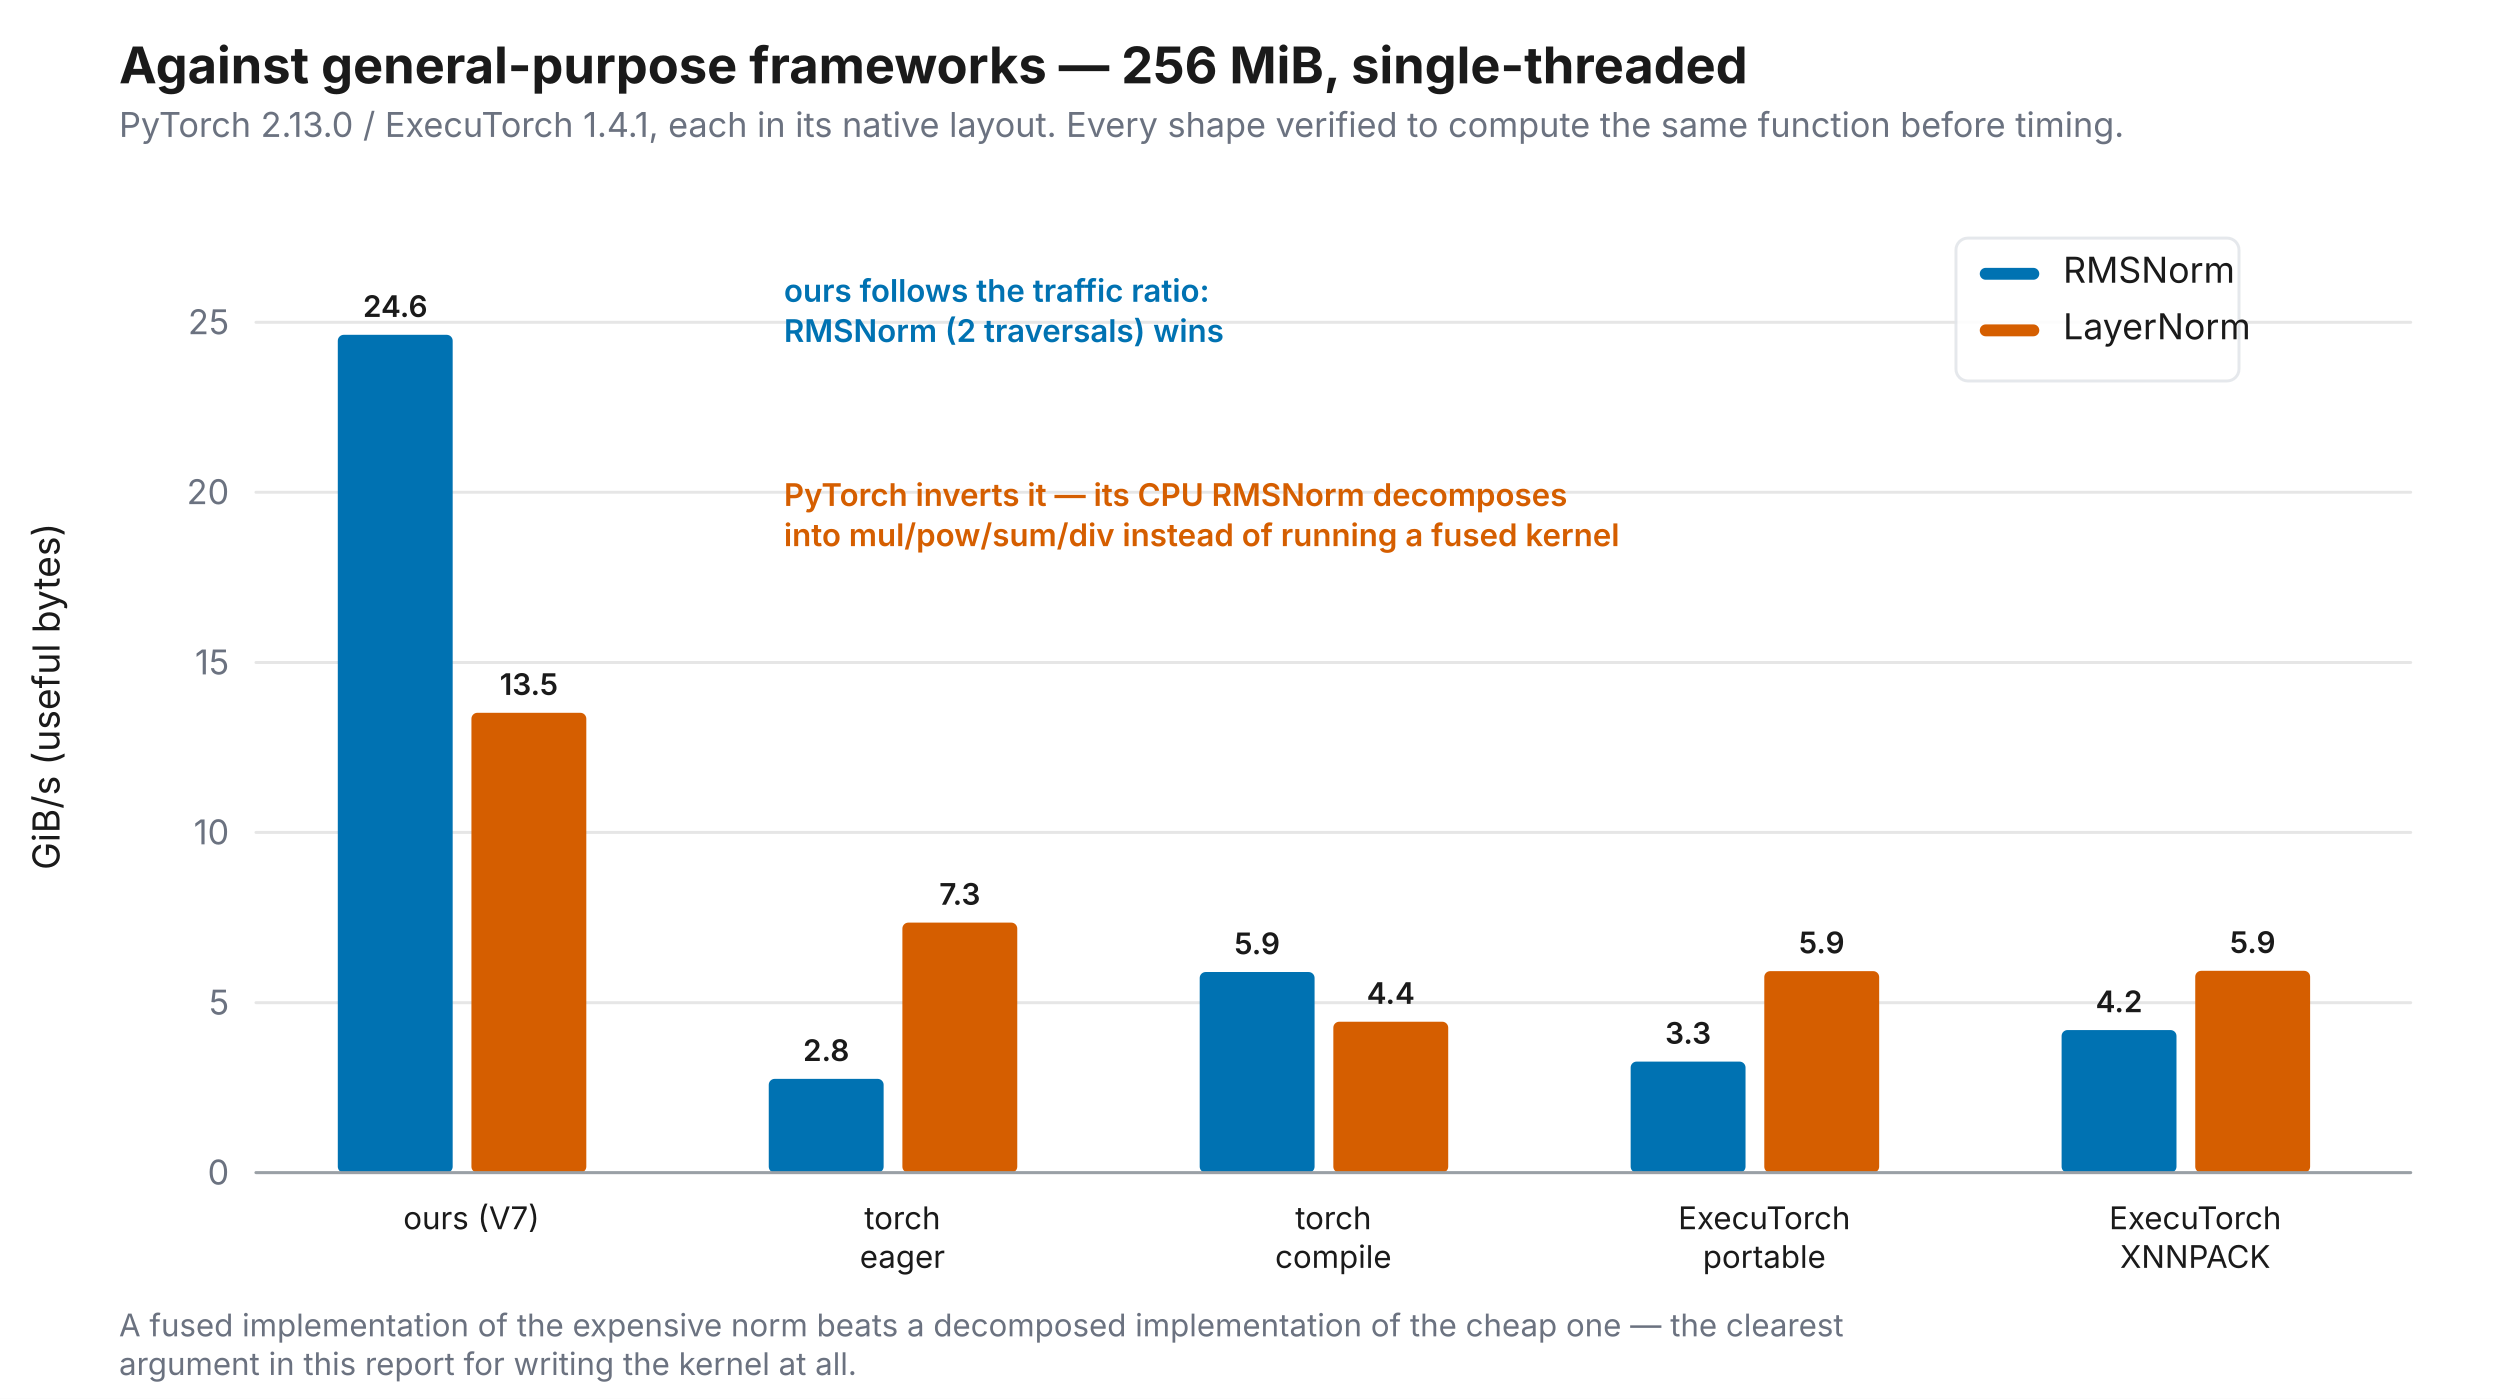
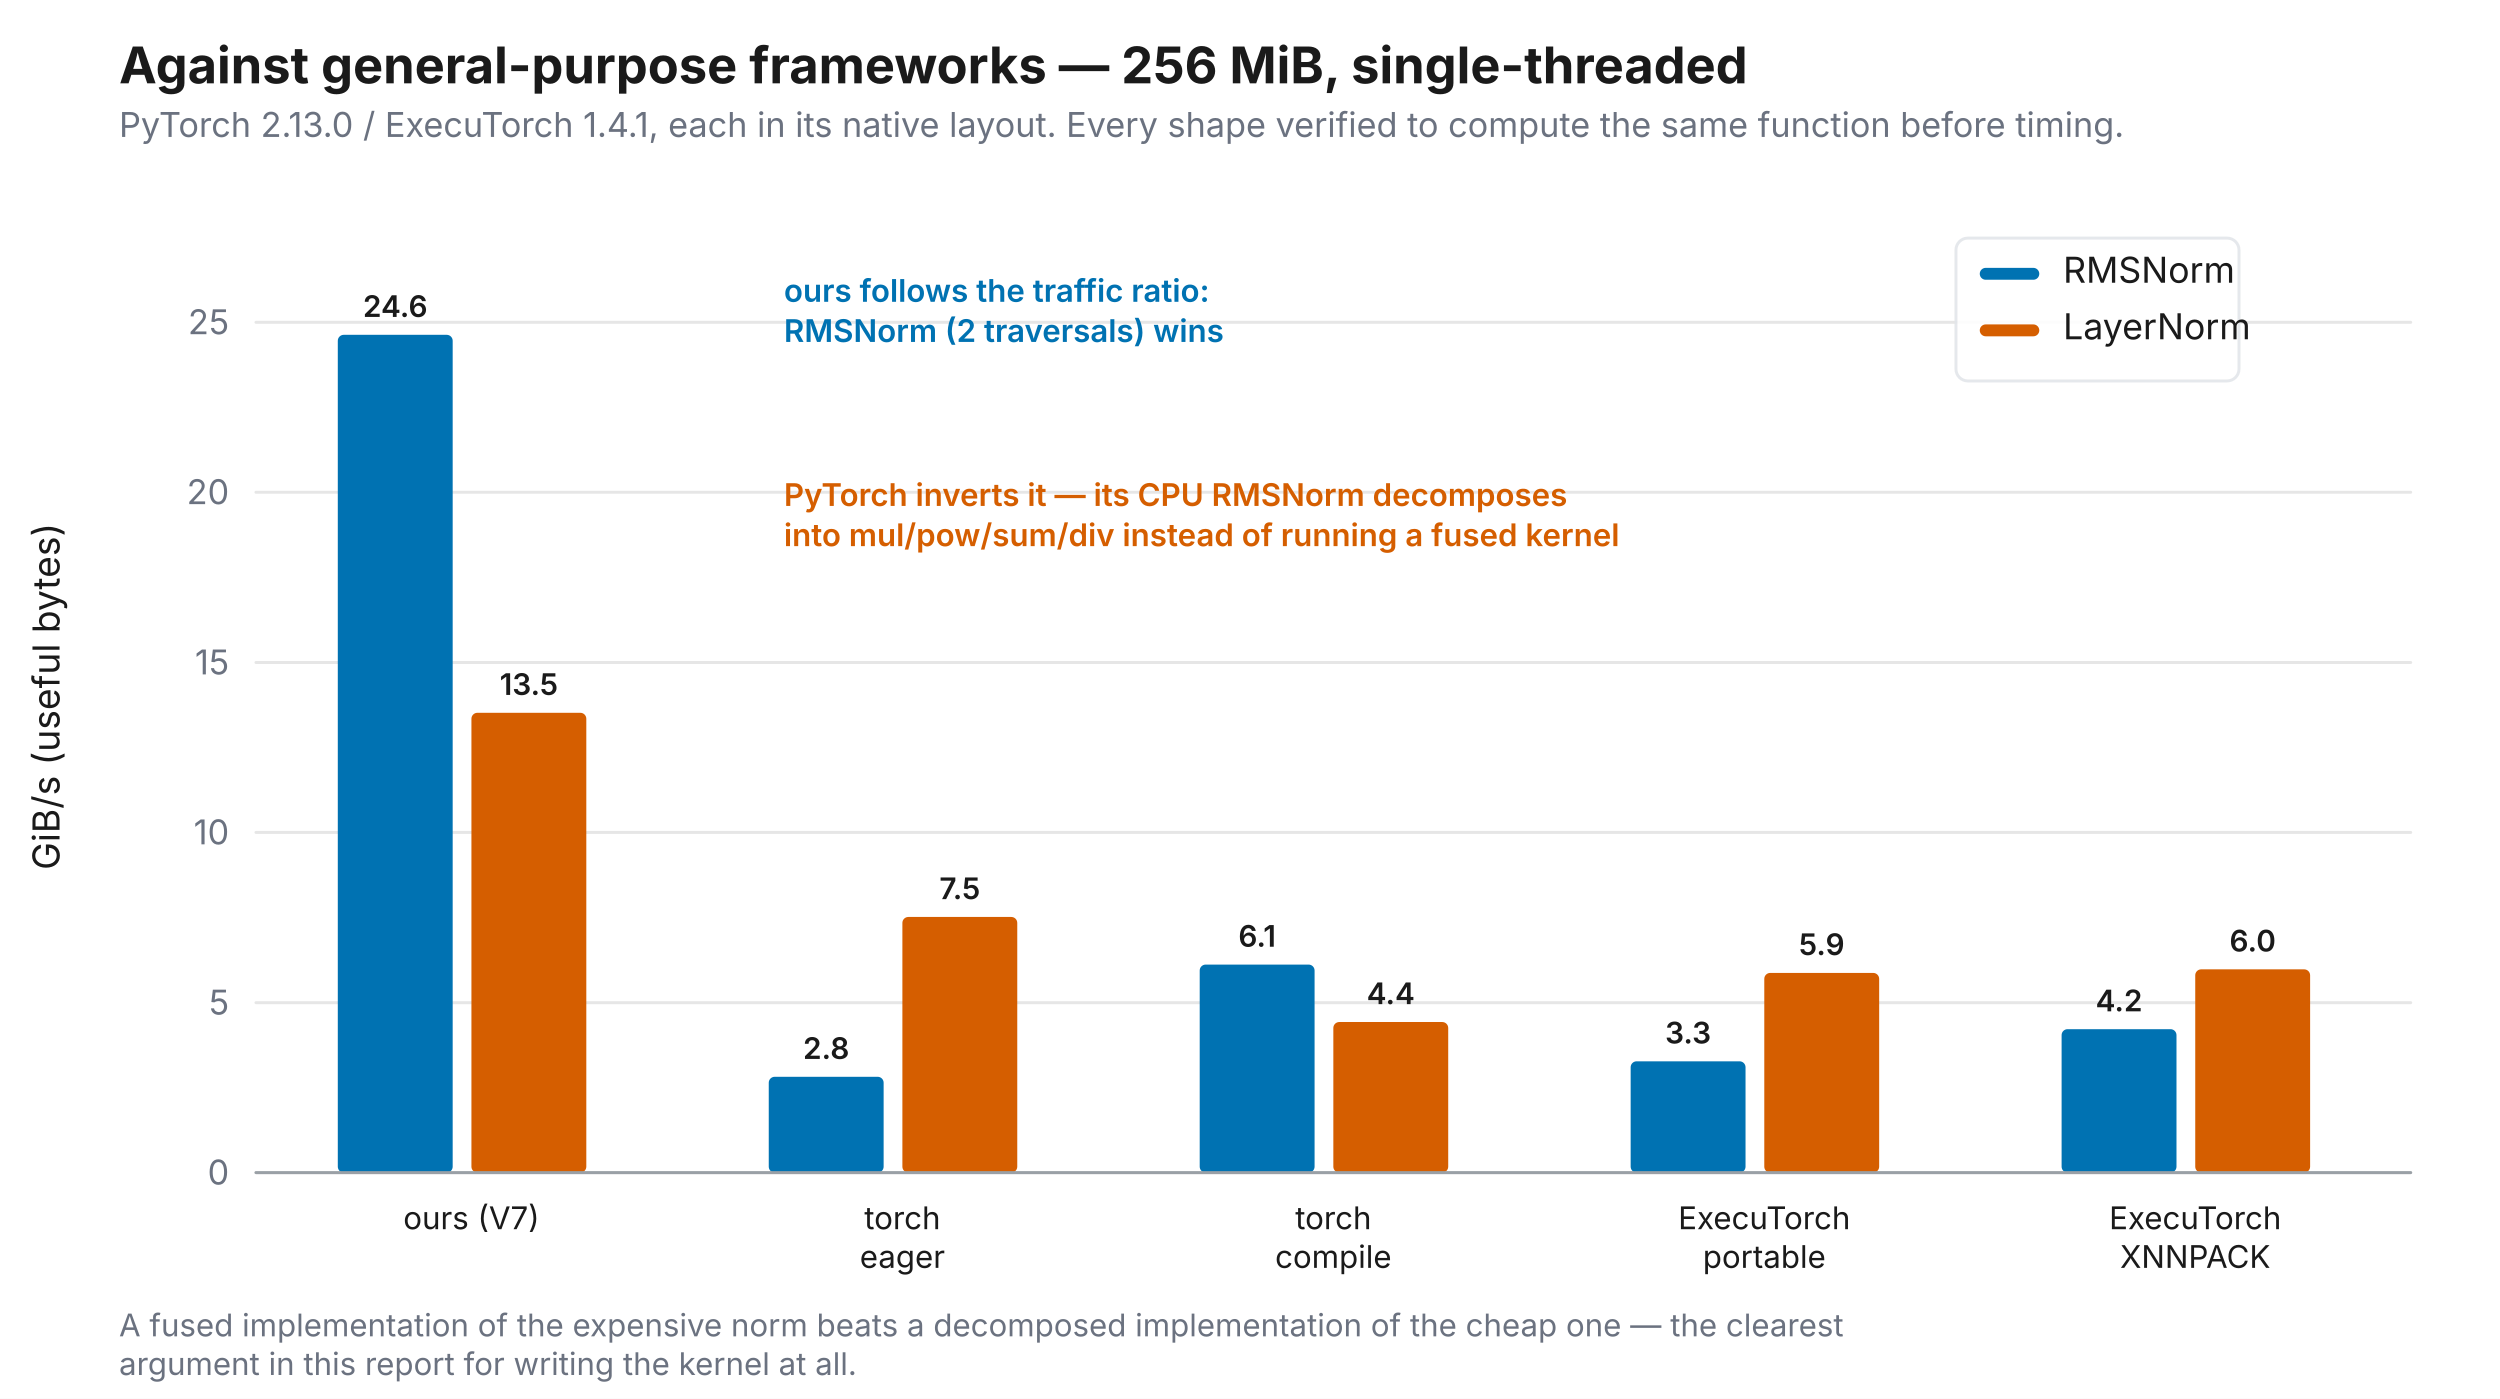
<svg xmlns="http://www.w3.org/2000/svg" width="840" height="470" viewBox="0 0 840 470">
  <rect width="840" height="470" fill="white" />
  <line x1="86.0" y1="394.0" x2="810.0" y2="394.0" stroke="#e6e6e6" stroke-width="1.0" stroke-linecap="round" />
  <text x="77.0" y="398.0" font-family="Inter,Helvetica Neue,Helvetica,Arial,sans-serif" font-size="11.5" text-anchor="end" fill="#6b7280" font-weight="400">0</text>
  <line x1="86.0" y1="336.9" x2="810.0" y2="336.9" stroke="#e6e6e6" stroke-width="1.0" stroke-linecap="round" />
  <text x="77.0" y="340.9" font-family="Inter,Helvetica Neue,Helvetica,Arial,sans-serif" font-size="11.5" text-anchor="end" fill="#6b7280" font-weight="400">5</text>
  <line x1="86.0" y1="279.7" x2="810.0" y2="279.7" stroke="#e6e6e6" stroke-width="1.0" stroke-linecap="round" />
  <text x="77.0" y="283.7" font-family="Inter,Helvetica Neue,Helvetica,Arial,sans-serif" font-size="11.5" text-anchor="end" fill="#6b7280" font-weight="400">10</text>
  <line x1="86.0" y1="222.6" x2="810.0" y2="222.6" stroke="#e6e6e6" stroke-width="1.0" stroke-linecap="round" />
  <text x="77.0" y="226.6" font-family="Inter,Helvetica Neue,Helvetica,Arial,sans-serif" font-size="11.5" text-anchor="end" fill="#6b7280" font-weight="400">15</text>
  <line x1="86.0" y1="165.4" x2="810.0" y2="165.4" stroke="#e6e6e6" stroke-width="1.0" stroke-linecap="round" />
  <text x="77.0" y="169.4" font-family="Inter,Helvetica Neue,Helvetica,Arial,sans-serif" font-size="11.5" text-anchor="end" fill="#6b7280" font-weight="400">20</text>
  <line x1="86.0" y1="108.3" x2="810.0" y2="108.3" stroke="#e6e6e6" stroke-width="1.0" stroke-linecap="round" />
  <text x="77.0" y="112.3" font-family="Inter,Helvetica Neue,Helvetica,Arial,sans-serif" font-size="11.5" text-anchor="end" fill="#6b7280" font-weight="400">25</text>
  <rect x="113.5" y="112.5" width="38.6" height="281.5" rx="2" fill="#0072B2" opacity="1.0" />
  <text x="132.8" y="106.5" font-family="Inter,Helvetica Neue,Helvetica,Arial,sans-serif" font-size="10" text-anchor="middle" fill="#1a1a1a" font-weight="600">24.6</text>
  <rect x="158.4" y="239.5" width="38.6" height="154.5" rx="2" fill="#D55E00" opacity="1.0" />
  <text x="177.7" y="233.5" font-family="Inter,Helvetica Neue,Helvetica,Arial,sans-serif" font-size="10" text-anchor="middle" fill="#1a1a1a" font-weight="600">13.5</text>
-   <rect x="258.3" y="362.5" width="38.6" height="31.5" rx="2" fill="#0072B2" opacity="1.0" />
-   <text x="277.6" y="356.5" font-family="Inter,Helvetica Neue,Helvetica,Arial,sans-serif" font-size="10" text-anchor="middle" fill="#1a1a1a" font-weight="600">2.8</text>
-   <rect x="303.2" y="310.0" width="38.6" height="84.0" rx="2" fill="#D55E00" opacity="1.0" />
-   <text x="322.5" y="304.0" font-family="Inter,Helvetica Neue,Helvetica,Arial,sans-serif" font-size="10" text-anchor="middle" fill="#1a1a1a" font-weight="600">7.3</text>
-   <rect x="403.1" y="326.6" width="38.6" height="67.4" rx="2" fill="#0072B2" opacity="1.0" />
-   <text x="422.4" y="320.6" font-family="Inter,Helvetica Neue,Helvetica,Arial,sans-serif" font-size="10" text-anchor="middle" fill="#1a1a1a" font-weight="600">5.9</text>
-   <rect x="448.0" y="343.3" width="38.6" height="50.7" rx="2" fill="#D55E00" opacity="1.0" />
-   <text x="467.3" y="337.3" font-family="Inter,Helvetica Neue,Helvetica,Arial,sans-serif" font-size="10" text-anchor="middle" fill="#1a1a1a" font-weight="600">4.4</text>
-   <rect x="547.9" y="356.7" width="38.6" height="37.3" rx="2" fill="#0072B2" opacity="1.0" />
-   <text x="567.2" y="350.7" font-family="Inter,Helvetica Neue,Helvetica,Arial,sans-serif" font-size="10" text-anchor="middle" fill="#1a1a1a" font-weight="600">3.3</text>
-   <rect x="592.8" y="326.3" width="38.6" height="67.7" rx="2" fill="#D55E00" opacity="1.0" />
-   <text x="612.1" y="320.3" font-family="Inter,Helvetica Neue,Helvetica,Arial,sans-serif" font-size="10" text-anchor="middle" fill="#1a1a1a" font-weight="600">5.9</text>
-   <rect x="692.7" y="346.1" width="38.6" height="47.9" rx="2" fill="#0072B2" opacity="1.0" />
-   <text x="712.0" y="340.1" font-family="Inter,Helvetica Neue,Helvetica,Arial,sans-serif" font-size="10" text-anchor="middle" fill="#1a1a1a" font-weight="600">4.2</text>
-   <rect x="737.6" y="326.2" width="38.6" height="67.8" rx="2" fill="#D55E00" opacity="1.0" />
-   <text x="756.9" y="320.2" font-family="Inter,Helvetica Neue,Helvetica,Arial,sans-serif" font-size="10" text-anchor="middle" fill="#1a1a1a" font-weight="600">5.9</text>
+   <rect x="258.3" y="361.8" width="38.6" height="32.2" rx="2" fill="#0072B2" opacity="1.0" />
+   <text x="277.6" y="355.8" font-family="Inter,Helvetica Neue,Helvetica,Arial,sans-serif" font-size="10" text-anchor="middle" fill="#1a1a1a" font-weight="600">2.8</text>
+   <rect x="303.2" y="308.1" width="38.6" height="85.9" rx="2" fill="#D55E00" opacity="1.0" />
+   <text x="322.5" y="302.1" font-family="Inter,Helvetica Neue,Helvetica,Arial,sans-serif" font-size="10" text-anchor="middle" fill="#1a1a1a" font-weight="600">7.5</text>
+   <rect x="403.1" y="324.1" width="38.6" height="69.9" rx="2" fill="#0072B2" opacity="1.0" />
+   <text x="422.4" y="318.1" font-family="Inter,Helvetica Neue,Helvetica,Arial,sans-serif" font-size="10" text-anchor="middle" fill="#1a1a1a" font-weight="600">6.1</text>
+   <rect x="448.0" y="343.4" width="38.6" height="50.6" rx="2" fill="#D55E00" opacity="1.0" />
+   <text x="467.3" y="337.4" font-family="Inter,Helvetica Neue,Helvetica,Arial,sans-serif" font-size="10" text-anchor="middle" fill="#1a1a1a" font-weight="600">4.4</text>
+   <rect x="547.9" y="356.6" width="38.6" height="37.4" rx="2" fill="#0072B2" opacity="1.0" />
+   <text x="567.2" y="350.6" font-family="Inter,Helvetica Neue,Helvetica,Arial,sans-serif" font-size="10" text-anchor="middle" fill="#1a1a1a" font-weight="600">3.3</text>
+   <rect x="592.8" y="326.9" width="38.6" height="67.1" rx="2" fill="#D55E00" opacity="1.0" />
+   <text x="612.1" y="320.9" font-family="Inter,Helvetica Neue,Helvetica,Arial,sans-serif" font-size="10" text-anchor="middle" fill="#1a1a1a" font-weight="600">5.9</text>
+   <rect x="692.7" y="345.8" width="38.6" height="48.2" rx="2" fill="#0072B2" opacity="1.0" />
+   <text x="712.0" y="339.8" font-family="Inter,Helvetica Neue,Helvetica,Arial,sans-serif" font-size="10" text-anchor="middle" fill="#1a1a1a" font-weight="600">4.2</text>
+   <rect x="737.6" y="325.7" width="38.6" height="68.3" rx="2" fill="#D55E00" opacity="1.0" />
+   <text x="756.9" y="319.7" font-family="Inter,Helvetica Neue,Helvetica,Arial,sans-serif" font-size="10" text-anchor="middle" fill="#1a1a1a" font-weight="600">6.0</text>
  <text x="40.0" y="28.0" font-family="Inter,Helvetica Neue,Helvetica,Arial,sans-serif" font-size="17" text-anchor="start" fill="#1a1a1a" font-weight="700">Against general-purpose frameworks — 256 MiB, single-threaded</text>
  <text x="40.0" y="46.0" font-family="Inter,Helvetica Neue,Helvetica,Arial,sans-serif" font-size="11.5" text-anchor="start" fill="#6b7280" font-weight="400">PyTorch 2.13.0 / ExecuTorch 1.4.1, each in its native layout. Every shape verified to compute the same function before timing.</text>
  <line x1="86.0" y1="394.0" x2="810.0" y2="394.0" stroke="#9aa0a6" stroke-width="1.0" stroke-linecap="round" />
  <text x="20" y="234.0" font-family="Inter,Helvetica Neue,Helvetica,Arial,sans-serif" font-size="12.5" text-anchor="middle" fill="#1a1a1a" transform="rotate(-90 20 234.0)">GiB/s  (useful bytes)</text>
  <text x="158.4" y="413.0" font-family="Inter,Helvetica Neue,Helvetica,Arial,sans-serif" font-size="10.5" text-anchor="middle" fill="#1a1a1a" font-weight="400">ours (V7)</text>
  <text x="303.2" y="413.0" font-family="Inter,Helvetica Neue,Helvetica,Arial,sans-serif" font-size="10.5" text-anchor="middle" fill="#1a1a1a" font-weight="400">torch</text>
  <text x="303.2" y="426.0" font-family="Inter,Helvetica Neue,Helvetica,Arial,sans-serif" font-size="10.5" text-anchor="middle" fill="#1a1a1a" font-weight="400">eager</text>
  <text x="448.0" y="413.0" font-family="Inter,Helvetica Neue,Helvetica,Arial,sans-serif" font-size="10.5" text-anchor="middle" fill="#1a1a1a" font-weight="400">torch</text>
  <text x="448.0" y="426.0" font-family="Inter,Helvetica Neue,Helvetica,Arial,sans-serif" font-size="10.5" text-anchor="middle" fill="#1a1a1a" font-weight="400">compile</text>
  <text x="592.8" y="413.0" font-family="Inter,Helvetica Neue,Helvetica,Arial,sans-serif" font-size="10.5" text-anchor="middle" fill="#1a1a1a" font-weight="400">ExecuTorch</text>
  <text x="592.8" y="426.0" font-family="Inter,Helvetica Neue,Helvetica,Arial,sans-serif" font-size="10.5" text-anchor="middle" fill="#1a1a1a" font-weight="400">portable</text>
  <text x="737.6" y="413.0" font-family="Inter,Helvetica Neue,Helvetica,Arial,sans-serif" font-size="10.5" text-anchor="middle" fill="#1a1a1a" font-weight="400">ExecuTorch</text>
  <text x="737.6" y="426.0" font-family="Inter,Helvetica Neue,Helvetica,Arial,sans-serif" font-size="10.5" text-anchor="middle" fill="#1a1a1a" font-weight="400">XNNPACK</text>
  <text x="263.4" y="101.4" font-family="Inter,Helvetica Neue,Helvetica,Arial,sans-serif" font-size="10.5" text-anchor="start" fill="#0072B2" font-weight="600">ours follows the traffic ratio:</text>
  <text x="263.4" y="114.9" font-family="Inter,Helvetica Neue,Helvetica,Arial,sans-serif" font-size="10.5" text-anchor="start" fill="#0072B2" font-weight="600">RMSNorm (2 traversals) wins</text>
  <text x="263.4" y="170.0" font-family="Inter,Helvetica Neue,Helvetica,Arial,sans-serif" font-size="10.5" text-anchor="start" fill="#D55E00" font-weight="600">PyTorch inverts it — its CPU RMSNorm decomposes</text>
  <text x="263.4" y="183.5" font-family="Inter,Helvetica Neue,Helvetica,Arial,sans-serif" font-size="10.5" text-anchor="start" fill="#D55E00" font-weight="600">into mul/pow/sum/div instead of running a fused kernel</text>
  <rect x="657.2" y="80.0" width="95.1" height="48.0" rx="4" fill="white" opacity="0.88" stroke="#e2e5e9" stroke-width="1.0" />
  <rect x="665.2" y="90.0" width="20.0" height="4.0" rx="2" fill="#0072B2" opacity="1.0" />
  <text x="693.2" y="95.0" font-family="Inter,Helvetica Neue,Helvetica,Arial,sans-serif" font-size="12" text-anchor="start" fill="#1a1a1a" font-weight="400">RMSNorm</text>
  <rect x="665.2" y="109.0" width="20.0" height="4.0" rx="2" fill="#D55E00" opacity="1.0" />
  <text x="693.2" y="114.0" font-family="Inter,Helvetica Neue,Helvetica,Arial,sans-serif" font-size="12" text-anchor="start" fill="#1a1a1a" font-weight="400">LayerNorm</text>
  <text x="40.0" y="449.0" font-family="Inter,Helvetica Neue,Helvetica,Arial,sans-serif" font-size="10.5" text-anchor="start" fill="#6b7280" font-weight="400">A fused implementation of the expensive norm beats a decomposed implementation of the cheap one — the clearest</text>
  <text x="40.0" y="462.0" font-family="Inter,Helvetica Neue,Helvetica,Arial,sans-serif" font-size="10.5" text-anchor="start" fill="#6b7280" font-weight="400">argument in this report for writing the kernel at all.</text>
</svg>
